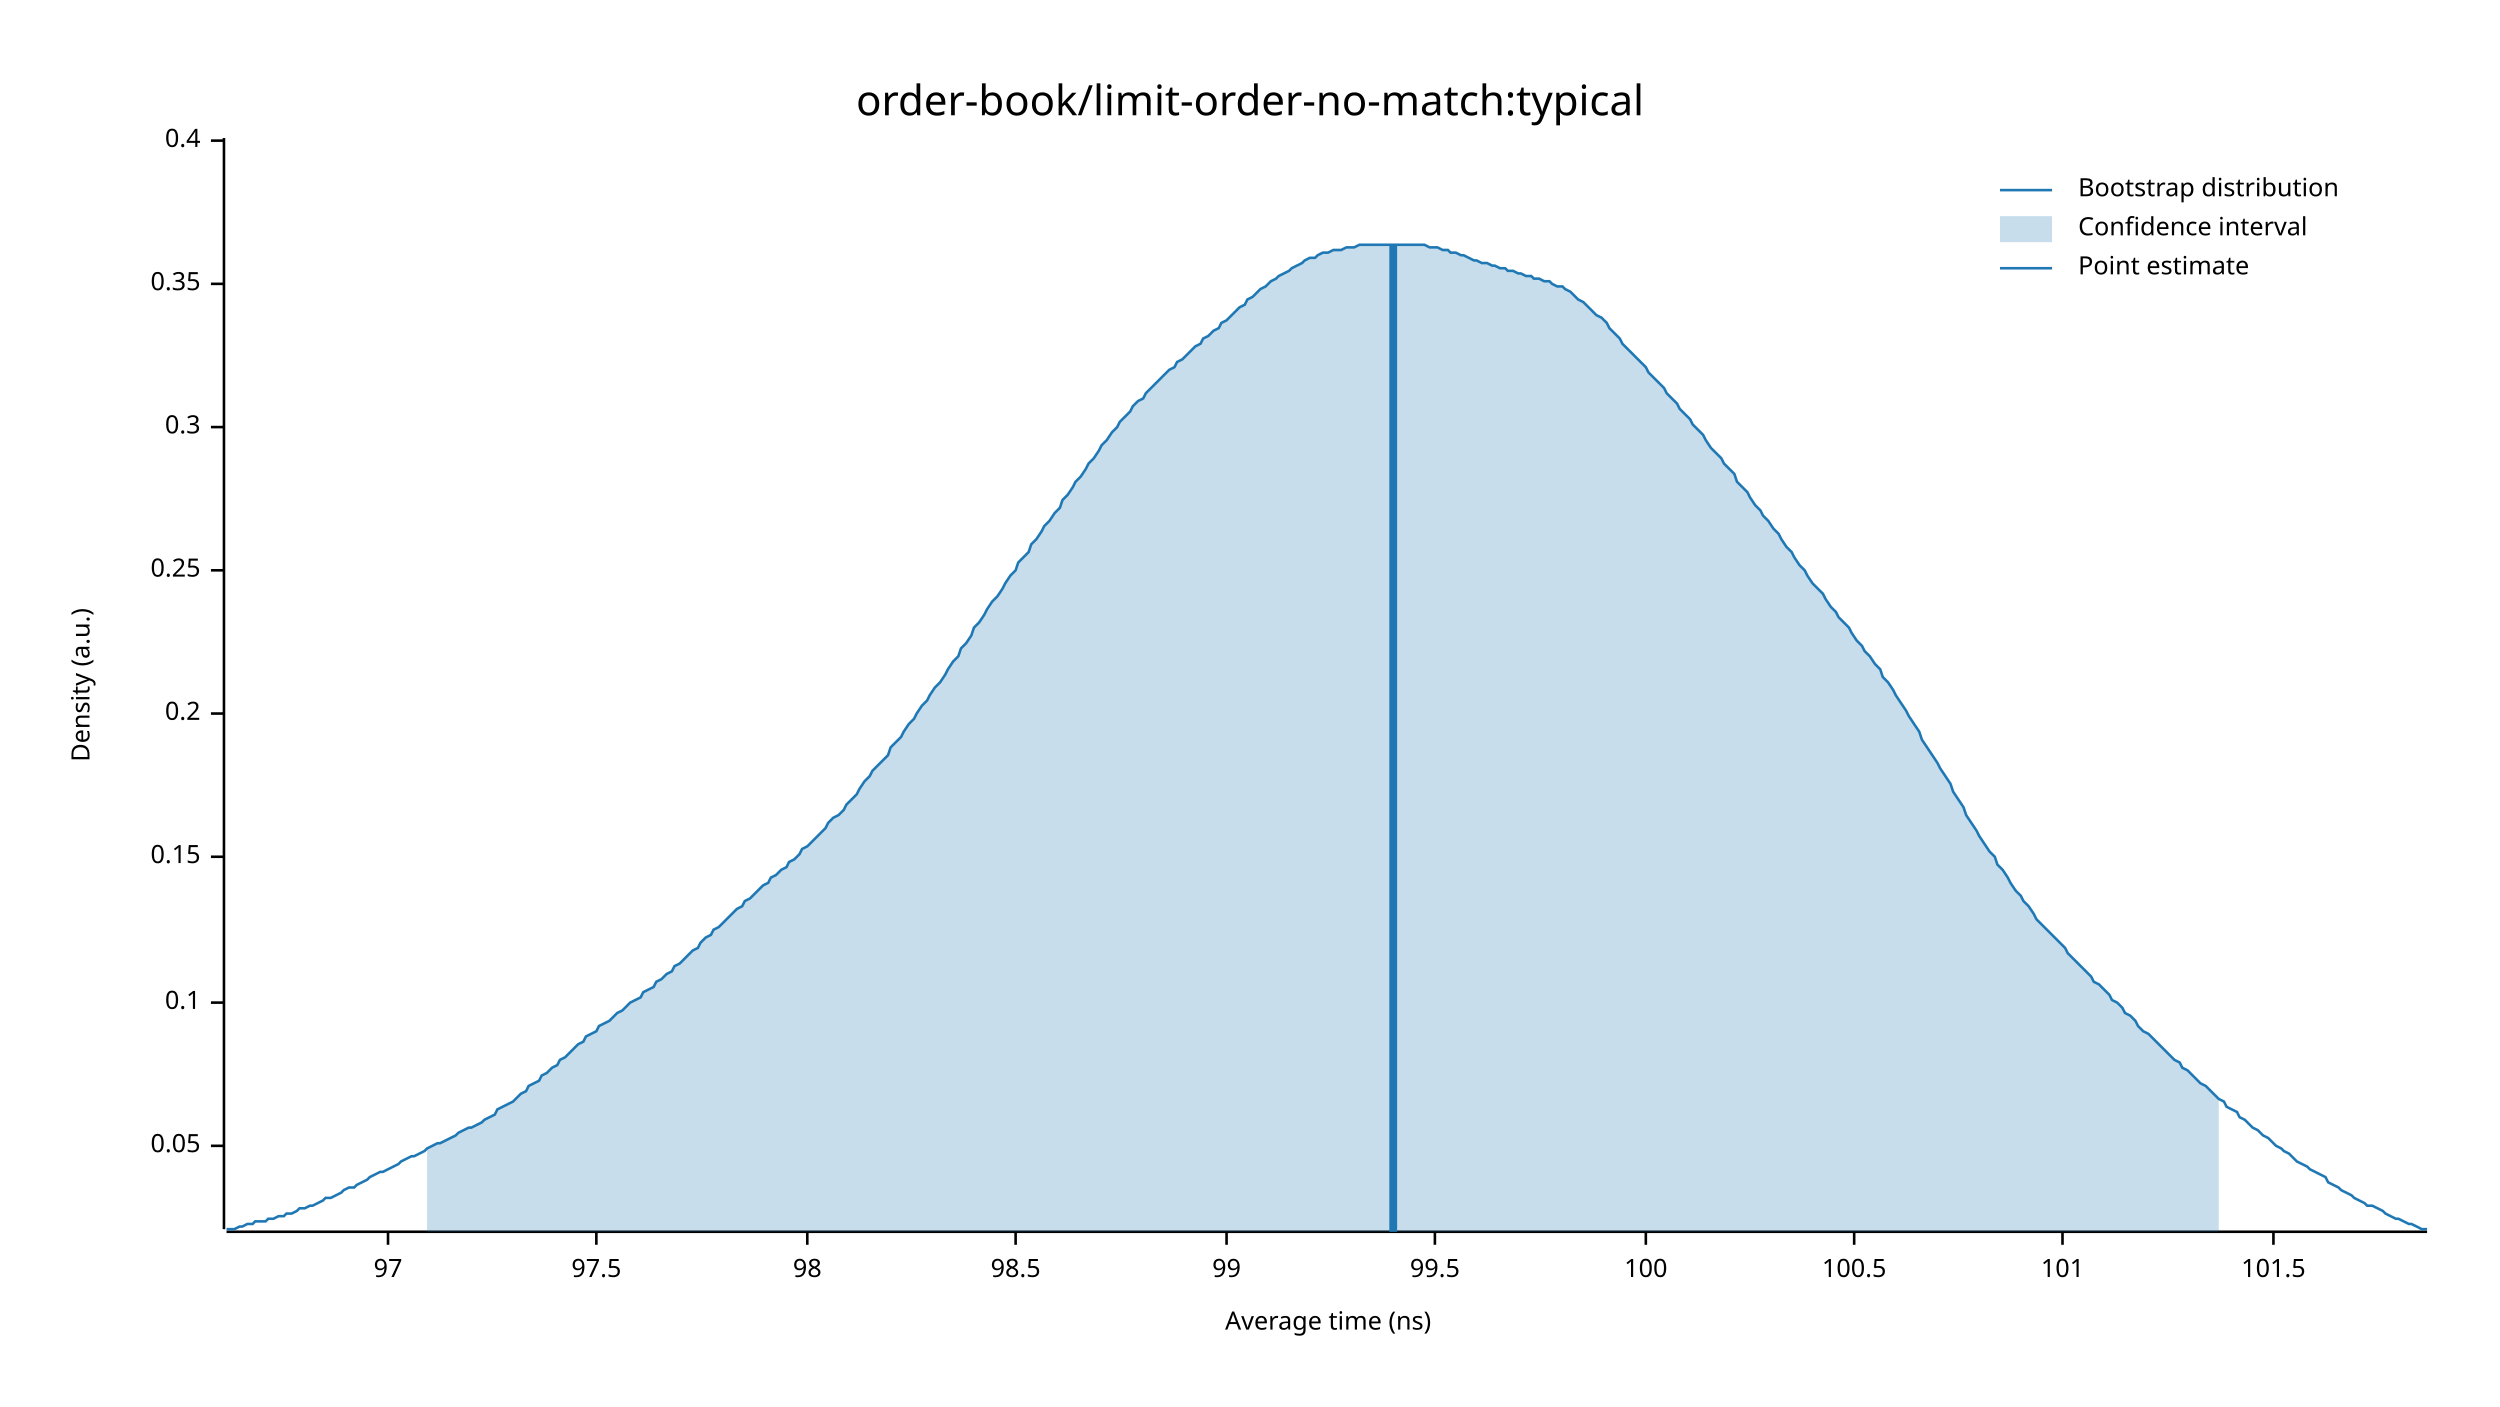
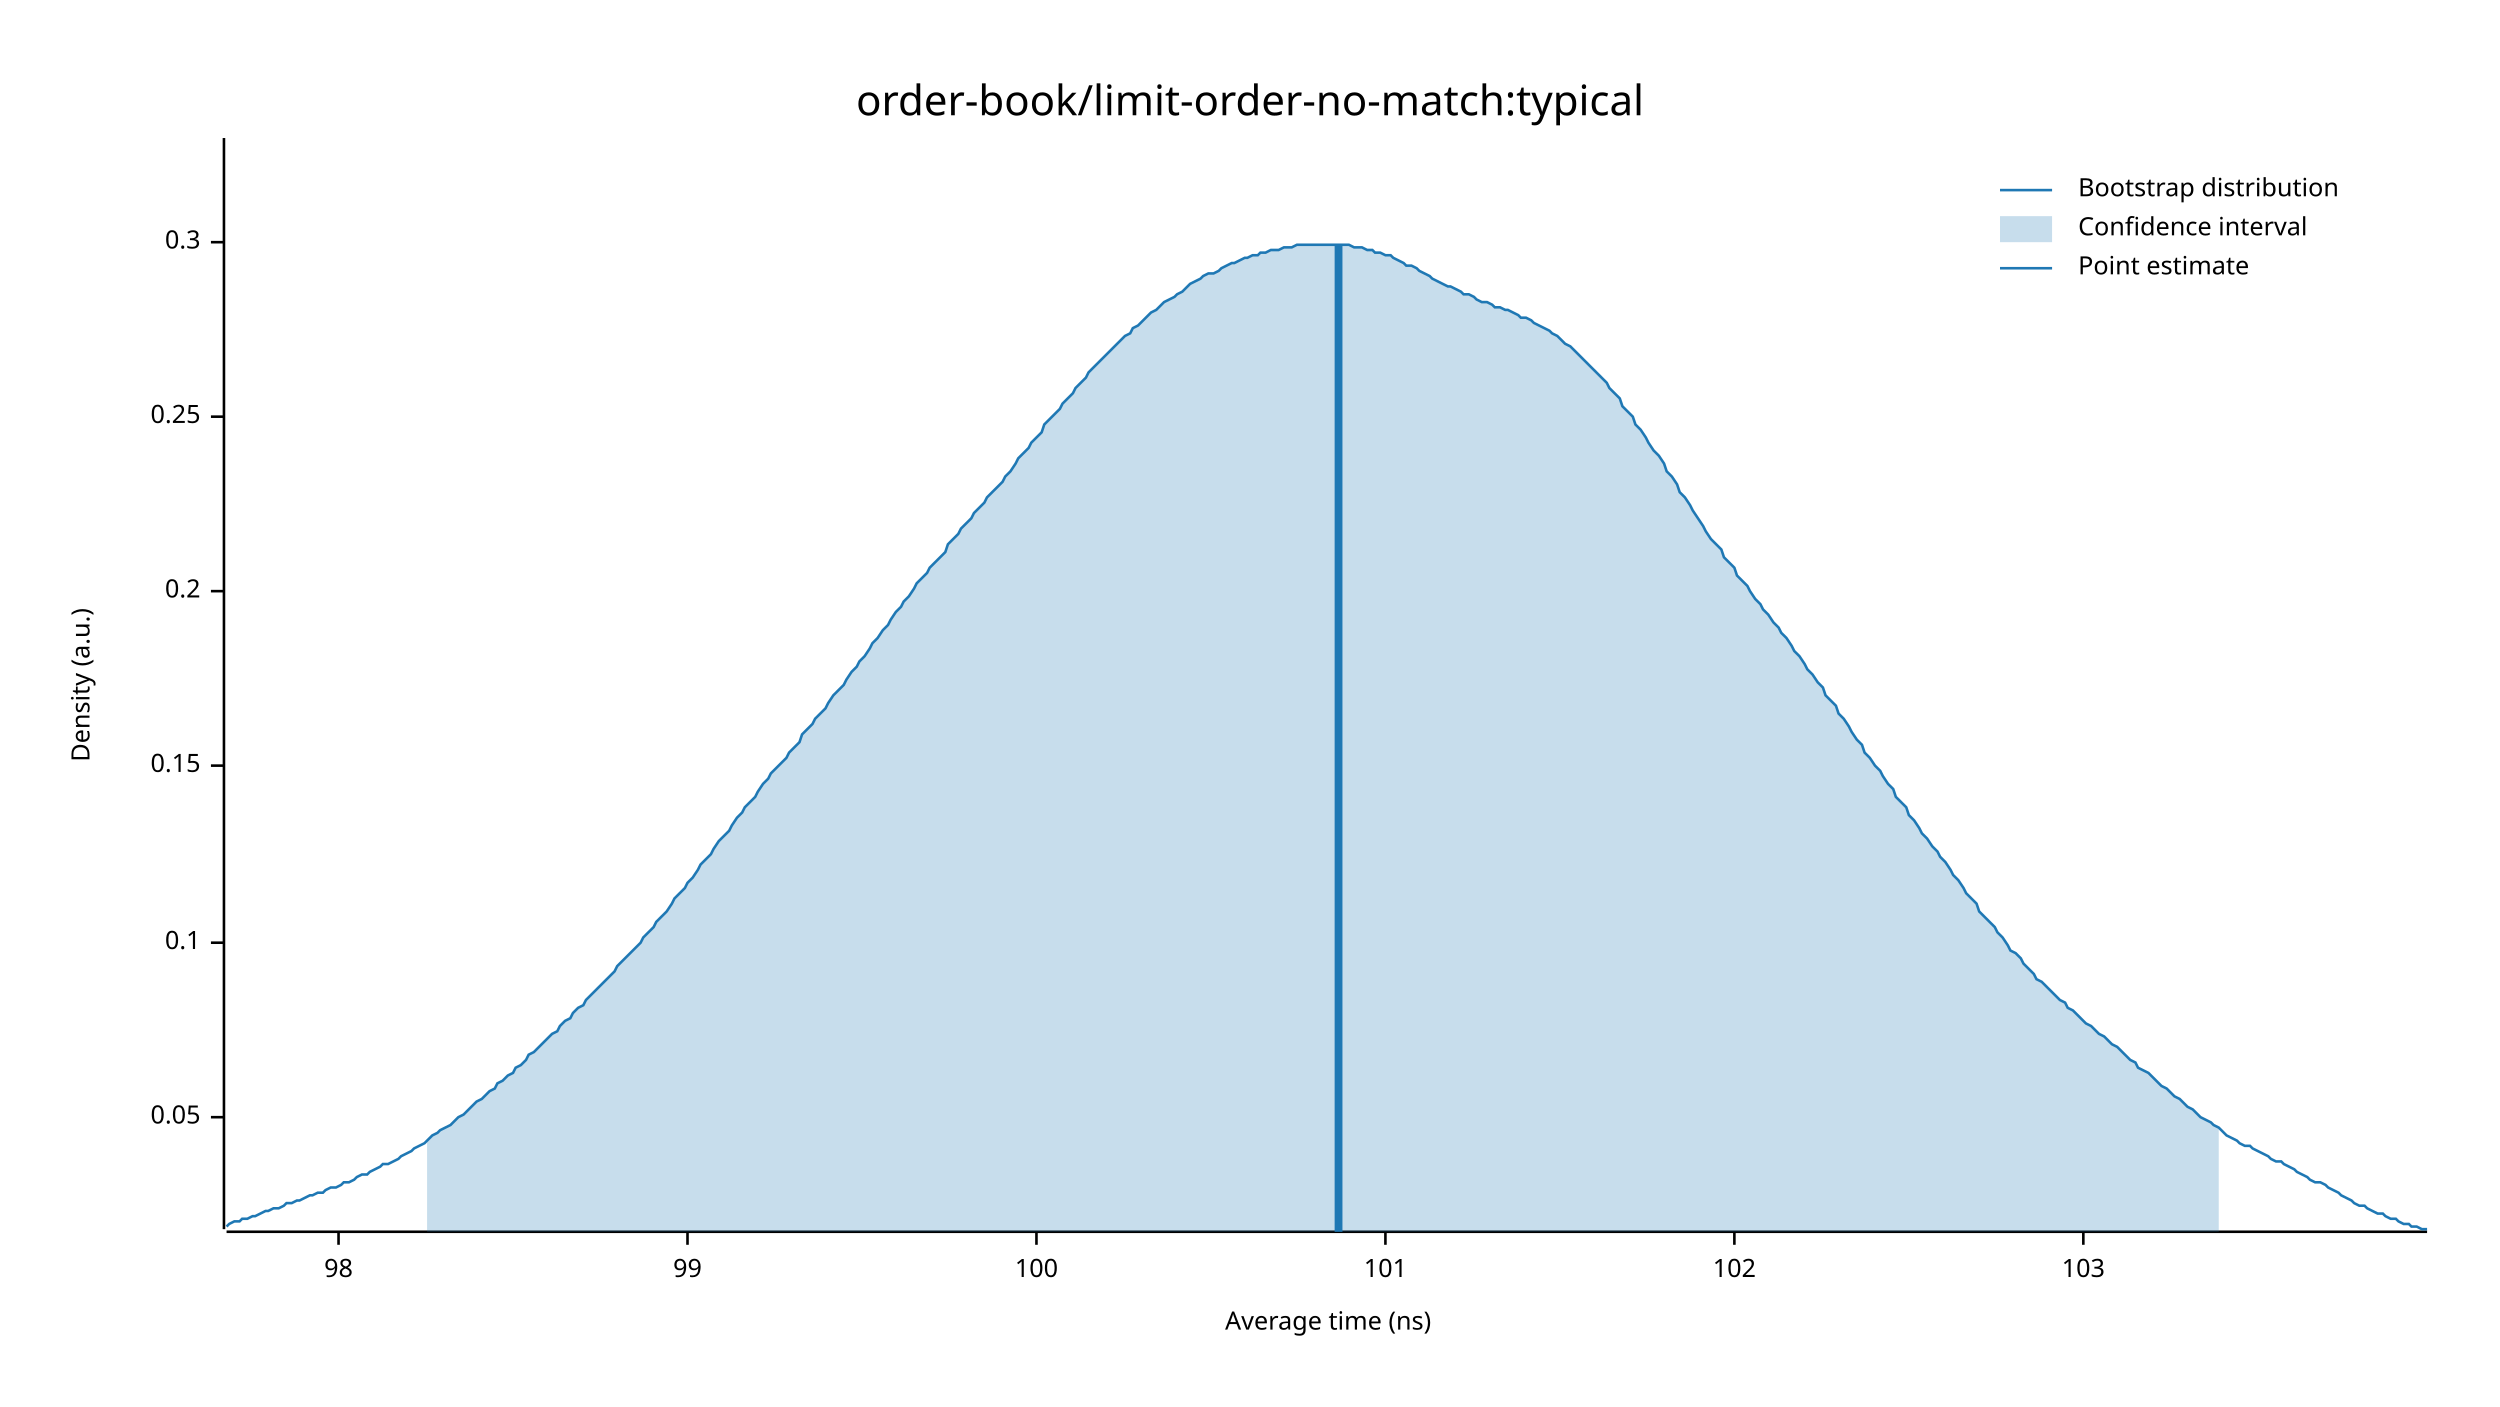
<svg xmlns="http://www.w3.org/2000/svg" width="960" height="540" viewBox="0 0 960 540">
  <text x="480" y="32" dy="0.76em" text-anchor="middle" font-family="sans-serif" font-size="16.129" opacity="1" fill="#000000">
order-book/limit-order-no-match:typical
</text>
  <text x="27" y="263" dy="0.76em" text-anchor="middle" font-family="sans-serif" font-size="9.677" opacity="1" fill="#000000" transform="rotate(270, 27, 263)">
Density (a.u.)
</text>
  <text x="510" y="513" dy="-0.5ex" text-anchor="middle" font-family="sans-serif" font-size="9.677" opacity="1" fill="#000000">
Average time (ns)
</text>
  <polyline fill="none" opacity="1" stroke="#000000" stroke-width="1" points="86,53 86,472 " />
-   <text x="77" y="440" dy="0.5ex" text-anchor="end" font-family="sans-serif" font-size="9.677" opacity="1" fill="#000000">
+   <text x="77" y="429" dy="0.5ex" text-anchor="end" font-family="sans-serif" font-size="9.677" opacity="1" fill="#000000">
0.05
</text>
-   <polyline fill="none" opacity="1" stroke="#000000" stroke-width="1" points="81,440 86,440 " />
-   <text x="77" y="385" dy="0.5ex" text-anchor="end" font-family="sans-serif" font-size="9.677" opacity="1" fill="#000000">
+   <polyline fill="none" opacity="1" stroke="#000000" stroke-width="1" points="81,429 86,429 " />
+   <text x="77" y="362" dy="0.5ex" text-anchor="end" font-family="sans-serif" font-size="9.677" opacity="1" fill="#000000">
0.1
</text>
-   <polyline fill="none" opacity="1" stroke="#000000" stroke-width="1" points="81,385 86,385 " />
-   <text x="77" y="329" dy="0.5ex" text-anchor="end" font-family="sans-serif" font-size="9.677" opacity="1" fill="#000000">
+   <polyline fill="none" opacity="1" stroke="#000000" stroke-width="1" points="81,362 86,362 " />
+   <text x="77" y="294" dy="0.5ex" text-anchor="end" font-family="sans-serif" font-size="9.677" opacity="1" fill="#000000">
0.15
</text>
-   <polyline fill="none" opacity="1" stroke="#000000" stroke-width="1" points="81,329 86,329 " />
-   <text x="77" y="274" dy="0.5ex" text-anchor="end" font-family="sans-serif" font-size="9.677" opacity="1" fill="#000000">
+   <polyline fill="none" opacity="1" stroke="#000000" stroke-width="1" points="81,294 86,294 " />
+   <text x="77" y="227" dy="0.5ex" text-anchor="end" font-family="sans-serif" font-size="9.677" opacity="1" fill="#000000">
0.2
</text>
-   <polyline fill="none" opacity="1" stroke="#000000" stroke-width="1" points="81,274 86,274 " />
-   <text x="77" y="219" dy="0.5ex" text-anchor="end" font-family="sans-serif" font-size="9.677" opacity="1" fill="#000000">
+   <polyline fill="none" opacity="1" stroke="#000000" stroke-width="1" points="81,227 86,227 " />
+   <text x="77" y="160" dy="0.5ex" text-anchor="end" font-family="sans-serif" font-size="9.677" opacity="1" fill="#000000">
0.25
</text>
-   <polyline fill="none" opacity="1" stroke="#000000" stroke-width="1" points="81,219 86,219 " />
-   <text x="77" y="164" dy="0.5ex" text-anchor="end" font-family="sans-serif" font-size="9.677" opacity="1" fill="#000000">
+   <polyline fill="none" opacity="1" stroke="#000000" stroke-width="1" points="81,160 86,160 " />
+   <text x="77" y="93" dy="0.5ex" text-anchor="end" font-family="sans-serif" font-size="9.677" opacity="1" fill="#000000">
0.3
</text>
-   <polyline fill="none" opacity="1" stroke="#000000" stroke-width="1" points="81,164 86,164 " />
-   <text x="77" y="109" dy="0.5ex" text-anchor="end" font-family="sans-serif" font-size="9.677" opacity="1" fill="#000000">
- 0.35
- </text>
-   <polyline fill="none" opacity="1" stroke="#000000" stroke-width="1" points="81,109 86,109 " />
-   <text x="77" y="54" dy="0.5ex" text-anchor="end" font-family="sans-serif" font-size="9.677" opacity="1" fill="#000000">
- 0.4
- </text>
-   <polyline fill="none" opacity="1" stroke="#000000" stroke-width="1" points="81,54 86,54 " />
+   <polyline fill="none" opacity="1" stroke="#000000" stroke-width="1" points="81,93 86,93 " />
  <polyline fill="none" opacity="1" stroke="#000000" stroke-width="1" points="87,473 932,473 " />
-   <text x="149" y="483" dy="0.76em" text-anchor="middle" font-family="sans-serif" font-size="9.677" opacity="1" fill="#000000">
- 97
- </text>
-   <polyline fill="none" opacity="1" stroke="#000000" stroke-width="1" points="149,473 149,478 " />
-   <text x="229" y="483" dy="0.76em" text-anchor="middle" font-family="sans-serif" font-size="9.677" opacity="1" fill="#000000">
- 97.5
- </text>
-   <polyline fill="none" opacity="1" stroke="#000000" stroke-width="1" points="229,473 229,478 " />
-   <text x="310" y="483" dy="0.76em" text-anchor="middle" font-family="sans-serif" font-size="9.677" opacity="1" fill="#000000">
+   <text x="130" y="483" dy="0.76em" text-anchor="middle" font-family="sans-serif" font-size="9.677" opacity="1" fill="#000000">
98
</text>
-   <polyline fill="none" opacity="1" stroke="#000000" stroke-width="1" points="310,473 310,478 " />
-   <text x="390" y="483" dy="0.76em" text-anchor="middle" font-family="sans-serif" font-size="9.677" opacity="1" fill="#000000">
- 98.5
- </text>
-   <polyline fill="none" opacity="1" stroke="#000000" stroke-width="1" points="390,473 390,478 " />
-   <text x="471" y="483" dy="0.76em" text-anchor="middle" font-family="sans-serif" font-size="9.677" opacity="1" fill="#000000">
+   <polyline fill="none" opacity="1" stroke="#000000" stroke-width="1" points="130,473 130,478 " />
+   <text x="264" y="483" dy="0.76em" text-anchor="middle" font-family="sans-serif" font-size="9.677" opacity="1" fill="#000000">
99
</text>
-   <polyline fill="none" opacity="1" stroke="#000000" stroke-width="1" points="471,473 471,478 " />
-   <text x="551" y="483" dy="0.76em" text-anchor="middle" font-family="sans-serif" font-size="9.677" opacity="1" fill="#000000">
- 99.5
- </text>
-   <polyline fill="none" opacity="1" stroke="#000000" stroke-width="1" points="551,473 551,478 " />
-   <text x="632" y="483" dy="0.76em" text-anchor="middle" font-family="sans-serif" font-size="9.677" opacity="1" fill="#000000">
+   <polyline fill="none" opacity="1" stroke="#000000" stroke-width="1" points="264,473 264,478 " />
+   <text x="398" y="483" dy="0.76em" text-anchor="middle" font-family="sans-serif" font-size="9.677" opacity="1" fill="#000000">
100
</text>
-   <polyline fill="none" opacity="1" stroke="#000000" stroke-width="1" points="632,473 632,478 " />
-   <text x="712" y="483" dy="0.76em" text-anchor="middle" font-family="sans-serif" font-size="9.677" opacity="1" fill="#000000">
- 100.5
- </text>
-   <polyline fill="none" opacity="1" stroke="#000000" stroke-width="1" points="712,473 712,478 " />
-   <text x="792" y="483" dy="0.76em" text-anchor="middle" font-family="sans-serif" font-size="9.677" opacity="1" fill="#000000">
+   <polyline fill="none" opacity="1" stroke="#000000" stroke-width="1" points="398,473 398,478 " />
+   <text x="532" y="483" dy="0.76em" text-anchor="middle" font-family="sans-serif" font-size="9.677" opacity="1" fill="#000000">
101
</text>
-   <polyline fill="none" opacity="1" stroke="#000000" stroke-width="1" points="792,473 792,478 " />
-   <text x="873" y="483" dy="0.76em" text-anchor="middle" font-family="sans-serif" font-size="9.677" opacity="1" fill="#000000">
- 101.5
+   <polyline fill="none" opacity="1" stroke="#000000" stroke-width="1" points="532,473 532,478 " />
+   <text x="666" y="483" dy="0.76em" text-anchor="middle" font-family="sans-serif" font-size="9.677" opacity="1" fill="#000000">
+ 102
</text>
-   <polyline fill="none" opacity="1" stroke="#000000" stroke-width="1" points="873,473 873,478 " />
-   <polyline fill="none" opacity="1" stroke="#1F78B4" stroke-width="1" points="87,472 88,472 90,472 92,471 93,471 95,470 97,470 98,469 100,469 102,469 103,468 105,468 107,467 109,467 110,466 112,466 114,465 115,464 117,464 119,463 120,463 122,462 124,461 125,460 127,460 129,459 131,458 132,457 134,456 136,456 137,455 139,454 141,453 142,452 144,451 146,450 147,450 149,449 151,448 153,447 154,446 156,445 158,444 159,444 161,443 163,442 164,441 166,440 168,439 169,439 171,438 173,437 175,436 176,435 178,434 180,433 181,433 183,432 185,431 186,430 188,429 190,428 191,426 193,425 195,424 197,423 198,422 200,420 202,419 203,417 205,416 207,415 208,413 210,412 212,410 214,409 215,407 217,406 219,404 220,403 222,401 224,400 225,398 227,397 229,396 230,394 232,393 234,392 236,390 237,389 239,388 241,386 242,385 244,384 246,383 247,381 249,380 251,379 252,377 254,376 256,374 258,373 259,371 261,370 263,368 264,367 266,365 268,364 269,362 271,360 273,359 274,357 276,356 278,354 280,352 281,351 283,349 285,348 286,346 288,345 290,343 291,342 293,340 295,339 296,337 298,336 300,334 302,333 303,331 305,330 307,328 308,326 310,325 312,323 313,322 315,320 317,318 318,316 320,314 322,313 324,311 325,309 327,307 329,305 330,303 332,300 334,298 335,296 337,294 339,292 341,290 342,287 344,285 346,283 347,281 349,278 351,276 352,274 354,271 356,269 357,267 359,264 361,262 363,259 364,257 366,254 368,252 369,249 371,247 373,244 374,241 376,239 378,236 379,234 381,231 383,229 385,226 386,224 388,221 390,219 391,216 393,214 395,212 396,209 398,207 400,204 401,202 403,200 405,197 407,195 408,192 410,190 412,187 413,185 415,183 417,180 418,178 420,176 422,173 423,171 425,169 427,166 429,164 430,162 432,160 434,158 435,156 437,154 439,153 440,151 442,149 444,147 445,146 447,144 449,142 451,141 452,139 454,138 456,136 457,135 459,133 461,132 462,130 464,129 466,127 468,126 469,124 471,123 473,121 474,120 476,118 478,117 479,115 481,114 483,112 484,111 486,110 488,108 490,107 491,106 493,105 495,104 496,103 498,102 500,101 501,100 503,99 505,99 506,98 508,97 510,97 512,96 513,96 515,96 517,95 518,95 520,95 522,94 523,94 525,94 527,94 528,94 530,94 532,94 534,94 535,94 537,94 539,94 540,94 542,94 544,94 545,94 547,94 549,95 550,95 552,95 554,96 556,96 557,97 559,97 561,98 562,98 564,99 566,100 567,100 569,101 571,101 573,102 574,102 576,103 578,103 579,104 581,104 583,105 584,105 586,106 588,106 589,107 591,107 593,108 595,108 596,109 598,110 600,110 601,111 603,112 605,114 606,115 608,116 610,118 611,119 613,121 615,122 617,124 618,126 620,128 622,130 623,132 625,134 627,136 628,137 630,139 632,141 633,143 635,145 637,147 639,149 640,151 642,153 644,155 645,157 647,159 649,161 650,163 652,165 654,167 655,169 657,172 659,174 661,176 662,178 664,180 666,182 667,185 669,187 671,189 672,191 674,194 676,196 677,198 679,200 681,203 683,205 684,207 686,210 688,212 689,214 691,217 693,219 694,221 696,224 698,226 700,228 701,230 703,233 705,235 706,237 708,239 710,241 711,243 713,246 715,248 716,250 718,252 720,255 722,257 723,260 725,262 727,265 728,267 730,270 732,273 733,275 735,278 737,281 738,284 740,287 742,290 744,293 745,295 747,298 749,301 750,304 752,307 754,310 755,313 757,316 759,319 760,321 762,324 764,327 766,329 767,332 769,334 771,337 772,339 774,342 776,344 777,346 779,348 781,351 782,353 784,355 786,357 788,359 789,360 791,362 793,364 794,366 796,368 798,370 799,371 801,373 803,375 804,377 806,378 808,380 810,382 811,384 813,385 815,387 816,389 818,390 820,392 821,394 823,396 825,397 827,399 828,400 830,402 832,404 833,405 835,407 837,408 838,410 840,411 842,413 843,414 845,416 847,417 849,419 850,420 852,422 854,423 855,425 857,426 859,427 860,429 862,430 864,432 865,433 867,434 869,436 871,437 872,438 874,440 876,441 877,442 879,443 881,445 882,446 884,447 886,448 887,449 889,450 891,451 893,452 894,454 896,455 898,456 899,457 901,458 903,459 904,460 906,461 908,462 909,463 911,463 913,464 915,465 916,466 918,467 920,468 921,468 923,469 925,470 926,470 928,471 930,472 932,472 " />
-   <polygon opacity="0.25" fill="#1F78B4" points="164,441 166,440 168,439 169,439 171,438 173,437 175,436 176,435 178,434 180,433 181,433 183,432 185,431 186,430 188,429 190,428 191,426 193,425 195,424 197,423 198,422 200,420 202,419 203,417 205,416 207,415 208,413 210,412 212,410 214,409 215,407 217,406 219,404 220,403 222,401 224,400 225,398 227,397 229,396 230,394 232,393 234,392 236,390 237,389 239,388 241,386 242,385 244,384 246,383 247,381 249,380 251,379 252,377 254,376 256,374 258,373 259,371 261,370 263,368 264,367 266,365 268,364 269,362 271,360 273,359 274,357 276,356 278,354 280,352 281,351 283,349 285,348 286,346 288,345 290,343 291,342 293,340 295,339 296,337 298,336 300,334 302,333 303,331 305,330 307,328 308,326 310,325 312,323 313,322 315,320 317,318 318,316 320,314 322,313 324,311 325,309 327,307 329,305 330,303 332,300 334,298 335,296 337,294 339,292 341,290 342,287 344,285 346,283 347,281 349,278 351,276 352,274 354,271 356,269 357,267 359,264 361,262 363,259 364,257 366,254 368,252 369,249 371,247 373,244 374,241 376,239 378,236 379,234 381,231 383,229 385,226 386,224 388,221 390,219 391,216 393,214 395,212 396,209 398,207 400,204 401,202 403,200 405,197 407,195 408,192 410,190 412,187 413,185 415,183 417,180 418,178 420,176 422,173 423,171 425,169 427,166 429,164 430,162 432,160 434,158 435,156 437,154 439,153 440,151 442,149 444,147 445,146 447,144 449,142 451,141 452,139 454,138 456,136 457,135 459,133 461,132 462,130 464,129 466,127 468,126 469,124 471,123 473,121 474,120 476,118 478,117 479,115 481,114 483,112 484,111 486,110 488,108 490,107 491,106 493,105 495,104 496,103 498,102 500,101 501,100 503,99 505,99 506,98 508,97 510,97 512,96 513,96 515,96 517,95 518,95 520,95 522,94 523,94 525,94 527,94 528,94 530,94 532,94 534,94 535,94 537,94 539,94 540,94 542,94 544,94 545,94 547,94 549,95 550,95 552,95 554,96 556,96 557,97 559,97 561,98 562,98 564,99 566,100 567,100 569,101 571,101 573,102 574,102 576,103 578,103 579,104 581,104 583,105 584,105 586,106 588,106 589,107 591,107 593,108 595,108 596,109 598,110 600,110 601,111 603,112 605,114 606,115 608,116 610,118 611,119 613,121 615,122 617,124 618,126 620,128 622,130 623,132 625,134 627,136 628,137 630,139 632,141 633,143 635,145 637,147 639,149 640,151 642,153 644,155 645,157 647,159 649,161 650,163 652,165 654,167 655,169 657,172 659,174 661,176 662,178 664,180 666,182 667,185 669,187 671,189 672,191 674,194 676,196 677,198 679,200 681,203 683,205 684,207 686,210 688,212 689,214 691,217 693,219 694,221 696,224 698,226 700,228 701,230 703,233 705,235 706,237 708,239 710,241 711,243 713,246 715,248 716,250 718,252 720,255 722,257 723,260 725,262 727,265 728,267 730,270 732,273 733,275 735,278 737,281 738,284 740,287 742,290 744,293 745,295 747,298 749,301 750,304 752,307 754,310 755,313 757,316 759,319 760,321 762,324 764,327 766,329 767,332 769,334 771,337 772,339 774,342 776,344 777,346 779,348 781,351 782,353 784,355 786,357 788,359 789,360 791,362 793,364 794,366 796,368 798,370 799,371 801,373 803,375 804,377 806,378 808,380 810,382 811,384 813,385 815,387 816,389 818,390 820,392 821,394 823,396 825,397 827,399 828,400 830,402 832,404 833,405 835,407 837,408 838,410 840,411 842,413 843,414 845,416 847,417 849,419 850,420 852,422 852,473 164,473 " />
-   <polyline fill="none" opacity="1" stroke="#1F78B4" stroke-width="3" points="535,473 535,94 " />
+   <polyline fill="none" opacity="1" stroke="#000000" stroke-width="1" points="666,473 666,478 " />
+   <text x="800" y="483" dy="0.76em" text-anchor="middle" font-family="sans-serif" font-size="9.677" opacity="1" fill="#000000">
+ 103
+ </text>
+   <polyline fill="none" opacity="1" stroke="#000000" stroke-width="1" points="800,473 800,478 " />
+   <polyline fill="none" opacity="1" stroke="#1F78B4" stroke-width="1" points="87,471 88,470 90,469 92,469 93,468 95,468 97,467 98,467 100,466 102,465 103,465 105,464 107,464 109,463 110,462 112,462 114,461 115,461 117,460 119,459 120,459 122,458 124,458 125,457 127,456 129,456 131,455 132,454 134,454 136,453 137,452 139,451 141,451 142,450 144,449 146,448 147,447 149,447 151,446 153,445 154,444 156,443 158,442 159,441 161,440 163,439 164,438 166,436 168,435 169,434 171,433 173,432 175,430 176,429 178,428 180,426 181,425 183,423 185,422 186,421 188,419 190,418 191,416 193,415 195,413 197,412 198,410 200,409 202,407 203,405 205,404 207,402 208,401 210,399 212,397 214,396 215,394 217,392 219,391 220,389 222,387 224,386 225,384 227,382 229,380 230,379 232,377 234,375 236,373 237,371 239,369 241,367 242,366 244,364 246,362 247,360 249,358 251,356 252,354 254,352 256,350 258,347 259,345 261,343 263,341 264,339 266,337 268,334 269,332 271,330 273,328 274,326 276,323 278,321 280,319 281,317 283,314 285,312 286,310 288,308 290,306 291,304 293,301 295,299 296,297 298,295 300,293 302,291 303,289 305,287 307,285 308,282 310,280 312,278 313,276 315,274 317,272 318,270 320,267 322,265 324,263 325,261 327,258 329,256 330,254 332,252 334,249 335,247 337,245 339,242 341,240 342,238 344,235 346,233 347,231 349,229 351,226 352,224 354,222 356,220 357,218 359,216 361,214 363,212 364,209 366,207 368,205 369,203 371,201 373,199 374,197 376,195 378,193 379,191 381,189 383,187 385,185 386,183 388,181 390,178 391,176 393,174 395,172 396,170 398,168 400,166 401,163 403,161 405,159 407,157 408,155 410,153 412,151 413,149 415,147 417,145 418,143 420,141 422,139 423,138 425,136 427,134 429,132 430,131 432,129 434,128 435,126 437,125 439,123 440,122 442,120 444,119 445,118 447,116 449,115 451,114 452,113 454,112 456,110 457,109 459,108 461,107 462,106 464,105 466,105 468,104 469,103 471,102 473,101 474,101 476,100 478,99 479,99 481,98 483,98 484,97 486,97 488,96 490,96 491,96 493,95 495,95 496,95 498,94 500,94 501,94 503,94 505,94 506,94 508,94 510,94 512,94 513,94 515,94 517,94 518,94 520,95 522,95 523,95 525,96 527,96 528,97 530,97 532,98 534,98 535,99 537,100 539,101 540,102 542,102 544,103 545,104 547,105 549,106 550,107 552,108 554,109 556,110 557,110 559,111 561,112 562,113 564,113 566,114 567,115 569,116 571,116 573,117 574,118 576,118 578,119 579,119 581,120 583,121 584,122 586,122 588,123 589,124 591,125 593,126 595,127 596,128 598,129 600,131 601,132 603,133 605,135 606,136 608,138 610,140 611,141 613,143 615,145 617,147 618,149 620,151 622,153 623,156 625,158 627,160 628,163 630,165 632,168 633,170 635,173 637,175 639,178 640,181 642,183 644,186 645,189 647,191 649,194 650,196 652,199 654,202 655,204 657,207 659,209 661,211 662,214 664,216 666,218 667,221 669,223 671,225 672,227 674,230 676,232 677,234 679,236 681,239 683,241 684,243 686,245 688,248 689,250 691,252 693,255 694,257 696,259 698,262 700,264 701,267 703,269 705,271 706,274 708,276 710,279 711,281 713,284 715,286 716,289 718,291 720,294 722,296 723,298 725,301 727,303 728,306 730,308 732,310 733,313 735,315 737,318 738,320 740,322 742,325 744,327 745,329 747,331 749,334 750,336 752,338 754,341 755,343 757,345 759,347 760,350 762,352 764,354 766,356 767,358 769,360 771,363 772,365 774,366 776,368 777,370 779,372 781,374 782,376 784,377 786,379 788,381 789,382 791,384 793,385 794,387 796,388 798,390 799,391 801,393 803,394 804,395 806,397 808,398 810,400 811,401 813,402 815,404 816,405 818,407 820,408 821,410 823,411 825,412 827,414 828,415 830,417 832,418 833,419 835,421 837,422 838,423 840,425 842,426 843,427 845,429 847,430 849,431 850,432 852,433 854,435 855,436 857,437 859,438 860,439 862,440 864,440 865,441 867,442 869,443 871,444 872,445 874,446 876,446 877,447 879,448 881,449 882,450 884,451 886,452 887,453 889,454 891,454 893,455 894,456 896,457 898,458 899,459 901,460 903,461 904,462 906,463 908,463 909,464 911,465 913,466 915,466 916,467 918,468 920,468 921,469 923,470 925,470 926,471 928,471 930,472 932,472 " />
+   <polygon opacity="0.25" fill="#1F78B4" points="164,438 166,436 168,435 169,434 171,433 173,432 175,430 176,429 178,428 180,426 181,425 183,423 185,422 186,421 188,419 190,418 191,416 193,415 195,413 197,412 198,410 200,409 202,407 203,405 205,404 207,402 208,401 210,399 212,397 214,396 215,394 217,392 219,391 220,389 222,387 224,386 225,384 227,382 229,380 230,379 232,377 234,375 236,373 237,371 239,369 241,367 242,366 244,364 246,362 247,360 249,358 251,356 252,354 254,352 256,350 258,347 259,345 261,343 263,341 264,339 266,337 268,334 269,332 271,330 273,328 274,326 276,323 278,321 280,319 281,317 283,314 285,312 286,310 288,308 290,306 291,304 293,301 295,299 296,297 298,295 300,293 302,291 303,289 305,287 307,285 308,282 310,280 312,278 313,276 315,274 317,272 318,270 320,267 322,265 324,263 325,261 327,258 329,256 330,254 332,252 334,249 335,247 337,245 339,242 341,240 342,238 344,235 346,233 347,231 349,229 351,226 352,224 354,222 356,220 357,218 359,216 361,214 363,212 364,209 366,207 368,205 369,203 371,201 373,199 374,197 376,195 378,193 379,191 381,189 383,187 385,185 386,183 388,181 390,178 391,176 393,174 395,172 396,170 398,168 400,166 401,163 403,161 405,159 407,157 408,155 410,153 412,151 413,149 415,147 417,145 418,143 420,141 422,139 423,138 425,136 427,134 429,132 430,131 432,129 434,128 435,126 437,125 439,123 440,122 442,120 444,119 445,118 447,116 449,115 451,114 452,113 454,112 456,110 457,109 459,108 461,107 462,106 464,105 466,105 468,104 469,103 471,102 473,101 474,101 476,100 478,99 479,99 481,98 483,98 484,97 486,97 488,96 490,96 491,96 493,95 495,95 496,95 498,94 500,94 501,94 503,94 505,94 506,94 508,94 510,94 512,94 513,94 515,94 517,94 518,94 520,95 522,95 523,95 525,96 527,96 528,97 530,97 532,98 534,98 535,99 537,100 539,101 540,102 542,102 544,103 545,104 547,105 549,106 550,107 552,108 554,109 556,110 557,110 559,111 561,112 562,113 564,113 566,114 567,115 569,116 571,116 573,117 574,118 576,118 578,119 579,119 581,120 583,121 584,122 586,122 588,123 589,124 591,125 593,126 595,127 596,128 598,129 600,131 601,132 603,133 605,135 606,136 608,138 610,140 611,141 613,143 615,145 617,147 618,149 620,151 622,153 623,156 625,158 627,160 628,163 630,165 632,168 633,170 635,173 637,175 639,178 640,181 642,183 644,186 645,189 647,191 649,194 650,196 652,199 654,202 655,204 657,207 659,209 661,211 662,214 664,216 666,218 667,221 669,223 671,225 672,227 674,230 676,232 677,234 679,236 681,239 683,241 684,243 686,245 688,248 689,250 691,252 693,255 694,257 696,259 698,262 700,264 701,267 703,269 705,271 706,274 708,276 710,279 711,281 713,284 715,286 716,289 718,291 720,294 722,296 723,298 725,301 727,303 728,306 730,308 732,310 733,313 735,315 737,318 738,320 740,322 742,325 744,327 745,329 747,331 749,334 750,336 752,338 754,341 755,343 757,345 759,347 760,350 762,352 764,354 766,356 767,358 769,360 771,363 772,365 774,366 776,368 777,370 779,372 781,374 782,376 784,377 786,379 788,381 789,382 791,384 793,385 794,387 796,388 798,390 799,391 801,393 803,394 804,395 806,397 808,398 810,400 811,401 813,402 815,404 816,405 818,407 820,408 821,410 823,411 825,412 827,414 828,415 830,417 832,418 833,419 835,421 837,422 838,423 840,425 842,426 843,427 845,429 847,430 849,431 850,432 852,433 852,473 164,473 " />
+   <polyline fill="none" opacity="1" stroke="#1F78B4" stroke-width="3" points="514,473 514,94 " />
  <text x="798" y="68" dy="0.76em" text-anchor="start" font-family="sans-serif" font-size="9.677" opacity="1" fill="#000000">
Bootstrap distribution
</text>
  <text x="798" y="83" dy="0.76em" text-anchor="start" font-family="sans-serif" font-size="9.677" opacity="1" fill="#000000">
Confidence interval
</text>
  <text x="798" y="98" dy="0.76em" text-anchor="start" font-family="sans-serif" font-size="9.677" opacity="1" fill="#000000">
Point estimate
</text>
  <polyline fill="none" opacity="1" stroke="#1F78B4" stroke-width="1" points="768,73 788,73 " />
  <rect x="768" y="83" width="20" height="10" opacity="0.25" fill="#1F78B4" stroke="none" />
  <polyline fill="none" opacity="1" stroke="#1F78B4" stroke-width="1" points="768,103 788,103 " />
</svg>
